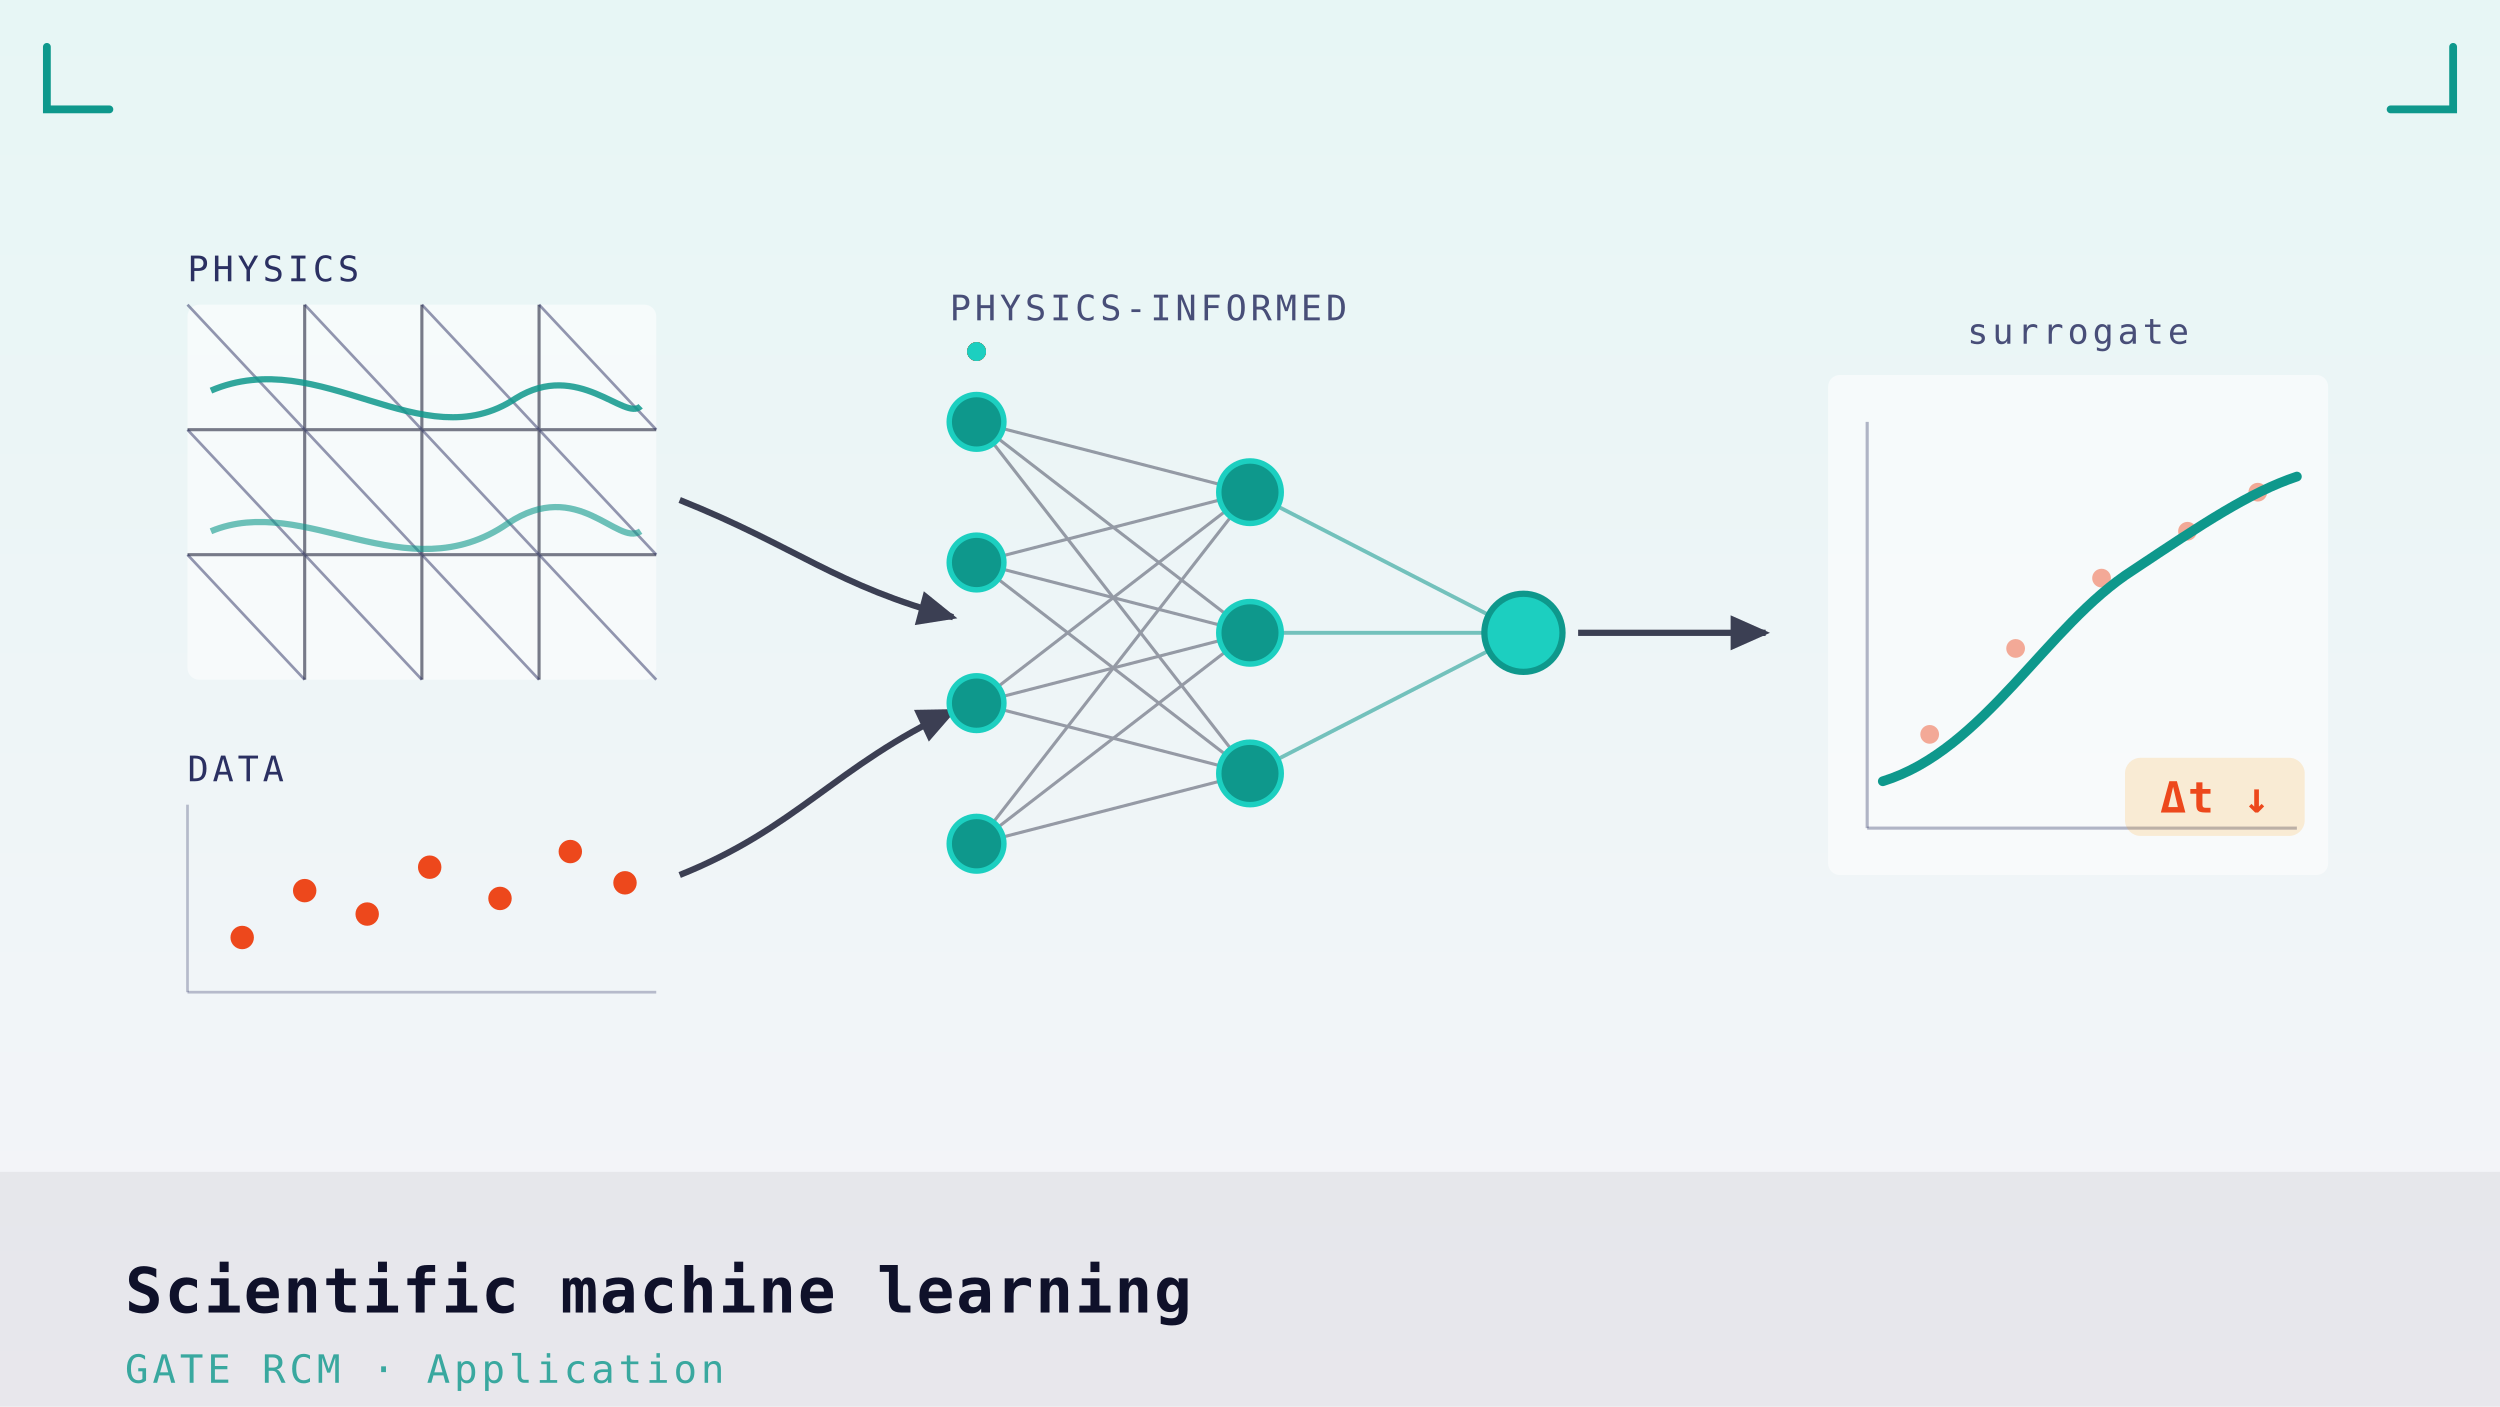
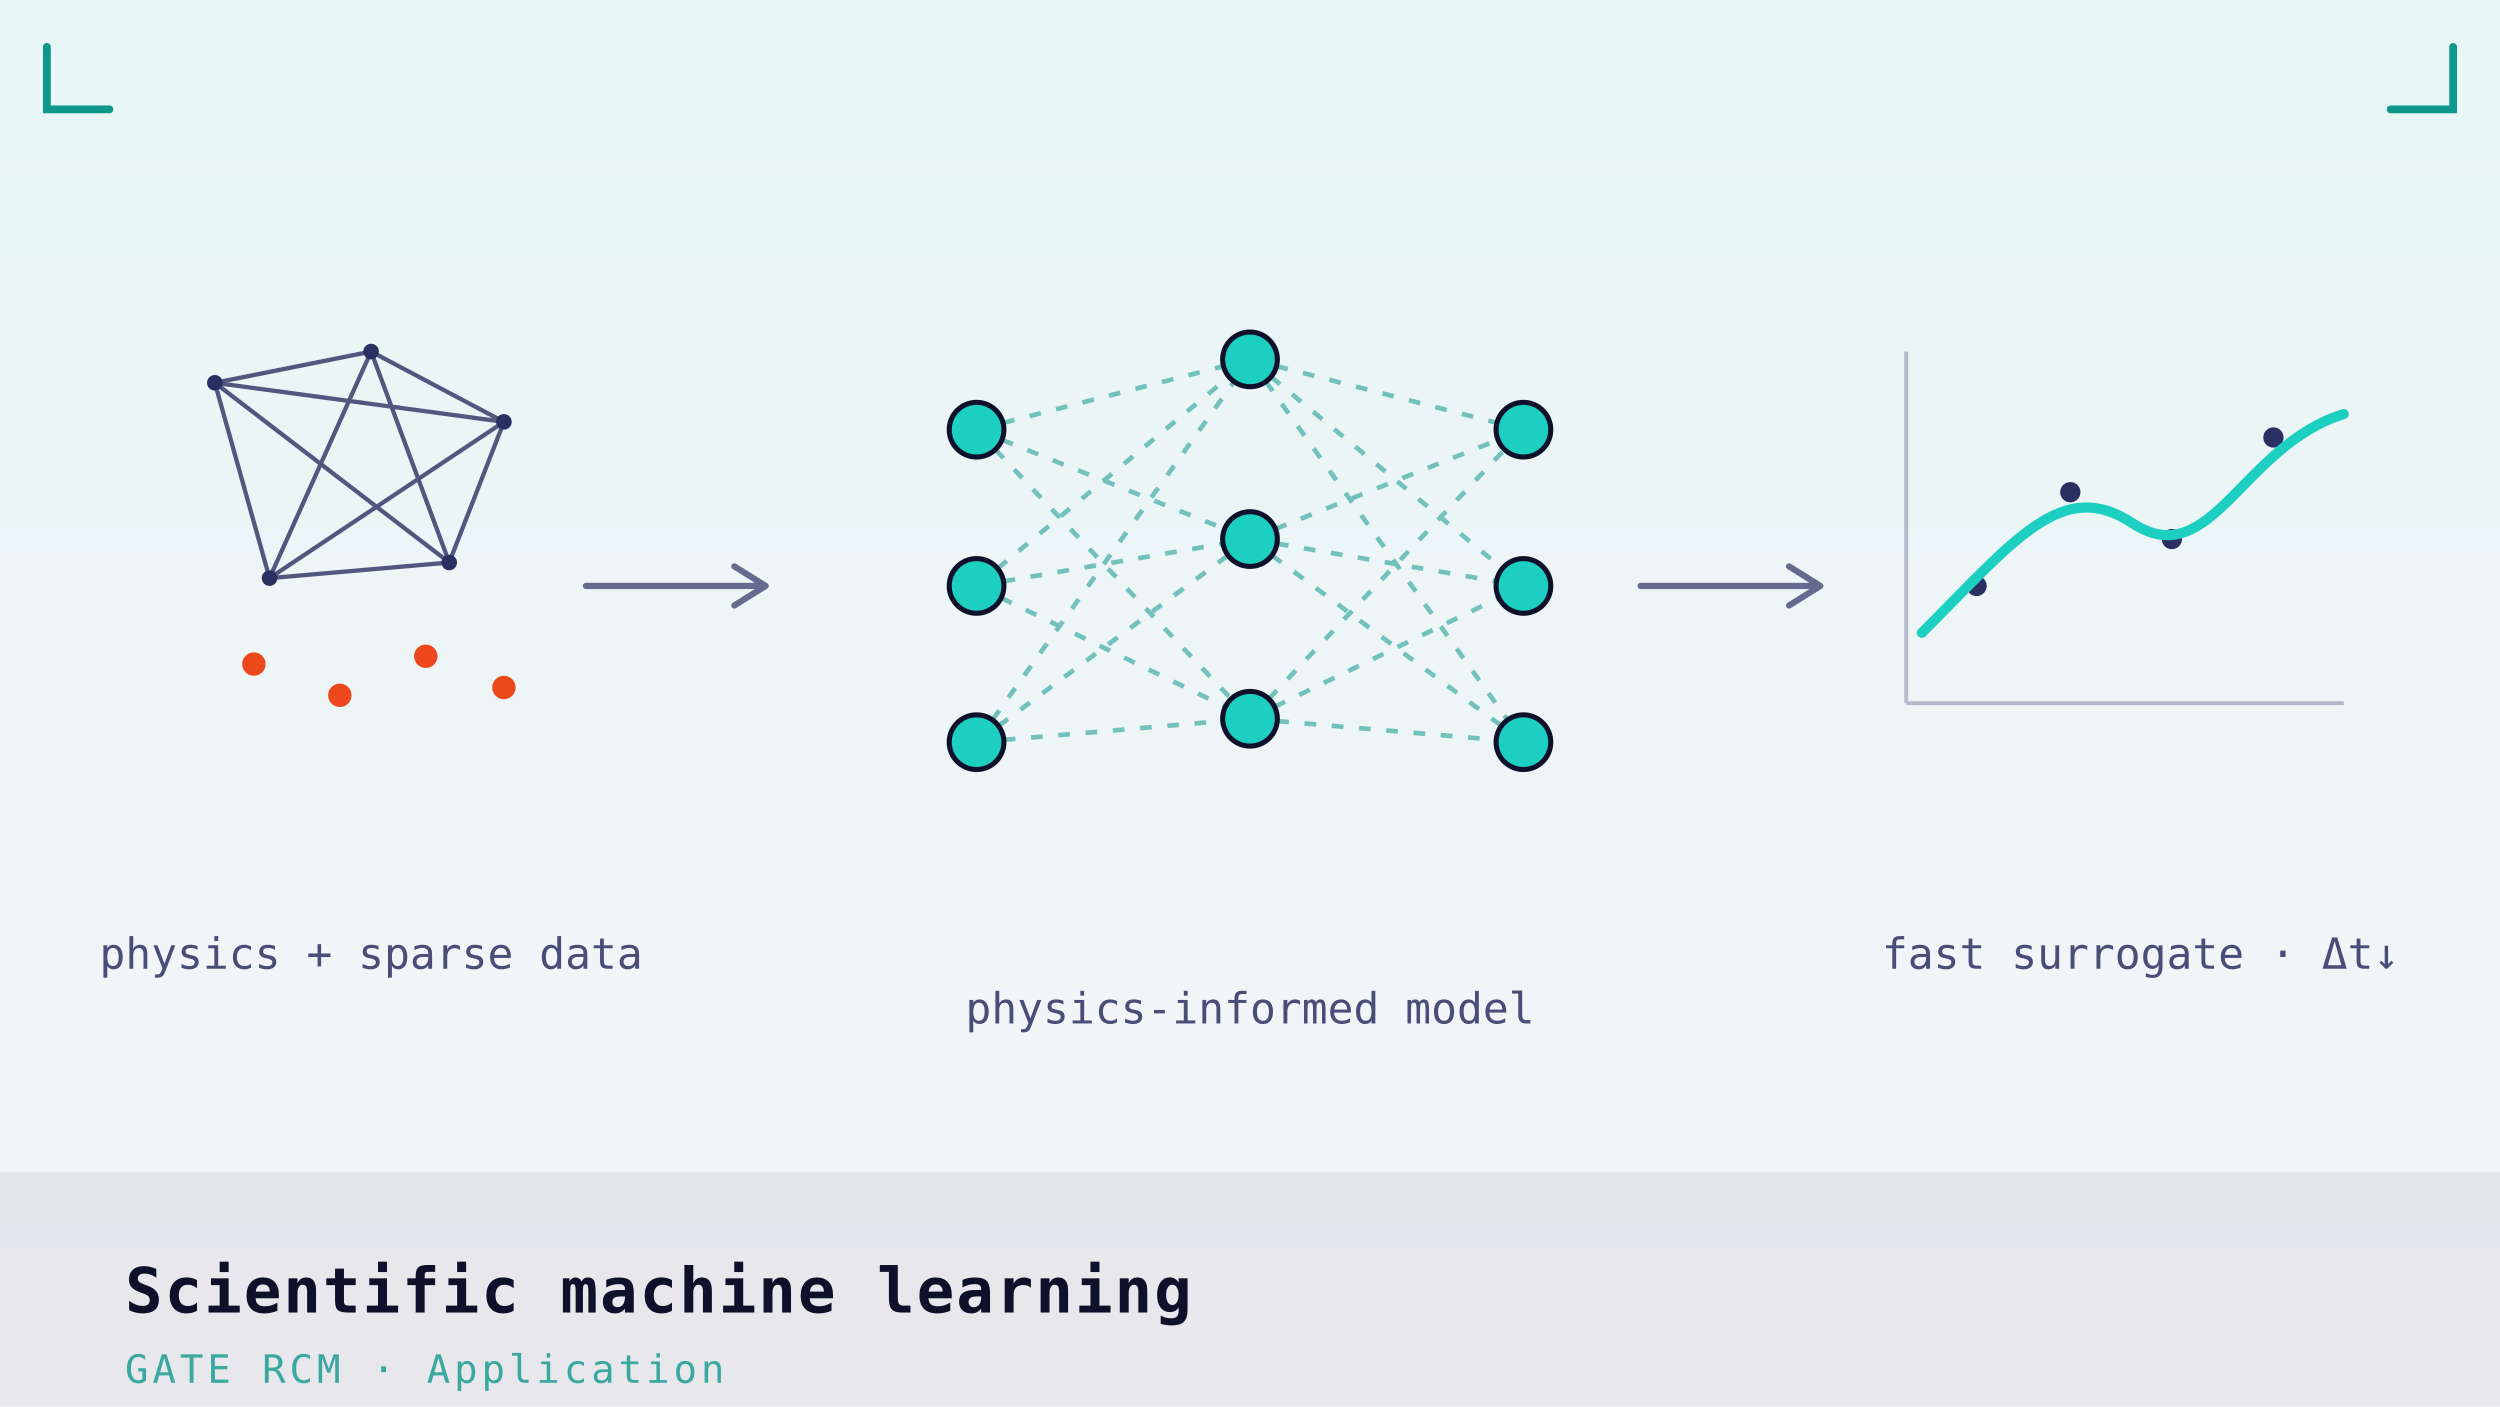
<svg xmlns="http://www.w3.org/2000/svg" viewBox="0 0 640 360" width="640" height="360">
  <defs>
-     <linearGradient id="smlbg" x1="0" y1="0" x2="0" y2="1">
+     <linearGradient id="sml-bg" x1="0" y1="0" x2="0" y2="1">
      <stop offset="0%" stop-color="#E7F6F5" />
      <stop offset="100%" stop-color="#F5F4F9" />
    </linearGradient>
  </defs>
-   <rect width="640" height="360" fill="url(#smlbg)" />
-   <g transform="translate(48,78)">
-     <rect x="0" y="0" width="120" height="96" fill="#FFFFFF" opacity="0.55" rx="3" />
-     <g stroke="#0F112A" stroke-width="0.8" fill="none" opacity="0.55">
-       <line x1="30" y1="0" x2="30" y2="96" />
-       <line x1="60" y1="0" x2="60" y2="96" />
-       <line x1="90" y1="0" x2="90" y2="96" />
-       <line x1="0" y1="32" x2="120" y2="32" />
-       <line x1="0" y1="64" x2="120" y2="64" />
+   <rect width="640" height="360" fill="url(#sml-bg)" />
+   <g transform="translate(95,120)">
+     <g stroke="#2B3062" stroke-width="1.1" fill="none" opacity="0.8">
+       <path d="M-40,-22 L0,-30 L34,-12 L20,24 L-26,28 L-40,-22 Z" />
+       <path d="M-40,-22 L20,24 M0,-30 L-26,28 M0,-30 L20,24 M34,-12 L-26,28 M-40,-22 L34,-12" />
    </g>
-     <g stroke="#2B3062" stroke-width="0.7" fill="none" opacity="0.5">
-       <line x1="0" y1="0" x2="30" y2="32" />
-       <line x1="30" y1="0" x2="60" y2="32" />
-       <line x1="60" y1="0" x2="90" y2="32" />
-       <line x1="90" y1="0" x2="120" y2="32" />
-       <line x1="0" y1="32" x2="30" y2="64" />
-       <line x1="30" y1="32" x2="60" y2="64" />
-       <line x1="60" y1="32" x2="90" y2="64" />
-       <line x1="90" y1="32" x2="120" y2="64" />
-       <line x1="0" y1="64" x2="30" y2="96" />
-       <line x1="30" y1="64" x2="60" y2="96" />
-       <line x1="60" y1="64" x2="90" y2="96" />
-       <line x1="90" y1="64" x2="120" y2="96" />
+     <g fill="#2B3062">
+       <circle cx="-40" cy="-22" r="2" />
+       <circle cx="0" cy="-30" r="2" />
+       <circle cx="34" cy="-12" r="2" />
+       <circle cx="20" cy="24" r="2" />
+       <circle cx="-26" cy="28" r="2" />
    </g>
-     <g fill="none" stroke="#0E988C" stroke-width="1.6" opacity="0.85">
-       <path d="M6,22 C34,10 60,40 84,24 C100,14 112,30 116,26" />
-       <path d="M6,58 C30,48 56,74 82,56 C100,44 110,62 116,58" opacity="0.7" />
-     </g>
-     <text x="0" y="-6" font-family="ui-monospace, monospace" font-size="9" fill="#2B3062" letter-spacing="1">PHYSICS</text>
-   </g>
-   <g transform="translate(48,206)">
-     <text x="0" y="-6" font-family="ui-monospace, monospace" font-size="9" fill="#2B3062" letter-spacing="1">DATA</text>
-     <line x1="0" y1="48" x2="120" y2="48" stroke="#2B3062" stroke-width="0.7" opacity="0.3" />
-     <line x1="0" y1="0" x2="0" y2="48" stroke="#2B3062" stroke-width="0.7" opacity="0.3" />
    <g fill="#ED481C">
-       <circle cx="14" cy="34" r="3" />
-       <circle cx="30" cy="22" r="3" />
-       <circle cx="46" cy="28" r="3" />
-       <circle cx="62" cy="16" r="3" />
-       <circle cx="80" cy="24" r="3" />
-       <circle cx="98" cy="12" r="3" />
-       <circle cx="112" cy="20" r="3" />
+       <circle cx="-30" cy="50" r="3" />
+       <circle cx="-8" cy="58" r="3" />
+       <circle cx="14" cy="48" r="3" />
+       <circle cx="34" cy="56" r="3" />
    </g>
  </g>
-   <defs>
-     <marker id="smlarr" viewBox="0 0 10 10" refX="8" refY="5" markerWidth="7" markerHeight="7" orient="auto-start-reverse">
-       <path d="M0,1 L9,5 L0,9 Z" fill="#0F112A" />
-     </marker>
-   </defs>
-   <g stroke="#0F112A" stroke-width="1.6" fill="none" opacity="0.8" marker-end="url(#smlarr)">
-     <path d="M174,128 C204,140 214,150 244,158" />
-     <path d="M174,224 C204,212 214,196 244,182" />
-   </g>
-   <g transform="translate(250,90)">
-     <text x="44" y="-8" font-family="ui-monospace, monospace" font-size="9" fill="#2B3062" letter-spacing="1" opacity="0.85" text-anchor="middle">PHYSICS-INFORMED</text>
-     <g stroke="#0F112A" stroke-width="0.8" opacity="0.4">
-       <line x1="0" y1="18" x2="70" y2="36" />
-       <line x1="0" y1="18" x2="70" y2="72" />
-       <line x1="0" y1="18" x2="70" y2="108" />
-       <line x1="0" y1="54" x2="70" y2="36" />
-       <line x1="0" y1="54" x2="70" y2="72" />
-       <line x1="0" y1="54" x2="70" y2="108" />
-       <line x1="0" y1="90" x2="70" y2="36" />
-       <line x1="0" y1="90" x2="70" y2="72" />
-       <line x1="0" y1="90" x2="70" y2="108" />
-       <line x1="0" y1="126" x2="70" y2="36" />
-       <line x1="0" y1="126" x2="70" y2="72" />
-       <line x1="0" y1="126" x2="70" y2="108" />
+   <text x="95" y="248" font-family="ui-monospace, monospace" font-size="11" fill="#2B3062" text-anchor="middle" opacity="0.85">physics + sparse data</text>
+   <path d="M150,150 L196,150 M188,145 L196,150 L188,155" fill="none" stroke="#2B3062" stroke-width="1.6" stroke-linecap="round" stroke-linejoin="round" opacity="0.7" />
+   <g>
+     <g stroke="#0E988C" stroke-width="1.2" fill="none" opacity="0.55" stroke-dasharray="3 4">
+       <line x1="250" y1="110" x2="320" y2="92" />
+       <line x1="250" y1="110" x2="320" y2="138" />
+       <line x1="250" y1="110" x2="320" y2="184" />
+       <line x1="250" y1="150" x2="320" y2="92" />
+       <line x1="250" y1="150" x2="320" y2="138" />
+       <line x1="250" y1="150" x2="320" y2="184" />
+       <line x1="250" y1="190" x2="320" y2="92" />
+       <line x1="250" y1="190" x2="320" y2="138" />
+       <line x1="250" y1="190" x2="320" y2="184" />
+       <line x1="320" y1="92" x2="390" y2="110" />
+       <line x1="320" y1="92" x2="390" y2="150" />
+       <line x1="320" y1="92" x2="390" y2="190" />
+       <line x1="320" y1="138" x2="390" y2="110" />
+       <line x1="320" y1="138" x2="390" y2="150" />
+       <line x1="320" y1="138" x2="390" y2="190" />
+       <line x1="320" y1="184" x2="390" y2="110" />
+       <line x1="320" y1="184" x2="390" y2="150" />
+       <line x1="320" y1="184" x2="390" y2="190" />
+       <animate attributeName="stroke-dashoffset" values="14;0" dur="1.1s" repeatCount="indefinite" />
    </g>
-     <g stroke="#0E988C" stroke-width="1" opacity="0.55">
-       <line x1="70" y1="36" x2="140" y2="72" />
-       <line x1="70" y1="72" x2="140" y2="72" />
-       <line x1="70" y1="108" x2="140" y2="72" />
-     </g>
-     <g fill="#ED481C">
-       <circle r="2.4">
-         <animateMotion dur="2.4s" repeatCount="indefinite" path="M0,18 L70,72" />
-       </circle>
-       <circle r="2.4">
-         <animateMotion dur="2.4s" begin="0.6s" repeatCount="indefinite" path="M0,54 L70,36" />
-       </circle>
-       <circle r="2.4">
-         <animateMotion dur="2.4s" begin="1.2s" repeatCount="indefinite" path="M0,90 L70,108" />
-       </circle>
-       <circle r="2.4">
-         <animateMotion dur="2.4s" begin="1.8s" repeatCount="indefinite" path="M0,126 L70,72" />
-       </circle>
-     </g>
-     <g fill="#1CCFC0">
-       <circle r="2.4">
-         <animateMotion dur="2.0s" begin="0.3s" repeatCount="indefinite" path="M70,36 L140,72" />
-       </circle>
-       <circle r="2.4">
-         <animateMotion dur="2.0s" begin="1.0s" repeatCount="indefinite" path="M70,108 L140,72" />
-       </circle>
-     </g>
-     <g fill="#0E988C" stroke="#1CCFC0" stroke-width="1.4">
-       <circle cx="0" cy="18" r="7" />
-       <circle cx="0" cy="54" r="7" />
-       <circle cx="0" cy="90" r="7" />
-       <circle cx="0" cy="126" r="7" />
-     </g>
-     <g fill="#0E988C" stroke="#1CCFC0" stroke-width="1.4">
-       <circle cx="70" cy="36" r="8" />
-       <circle cx="70" cy="72" r="8" />
-       <circle cx="70" cy="108" r="8" />
-     </g>
-     <circle cx="140" cy="72" r="10" fill="#1CCFC0" stroke="#0E988C" stroke-width="1.6">
-       <animate attributeName="r" values="10;12;10" dur="2.2s" repeatCount="indefinite" />
-     </circle>
-   </g>
-   <g stroke="#0F112A" stroke-width="1.6" fill="none" opacity="0.8" marker-end="url(#smlarr)">
-     <path d="M404,162 L452,162" />
-   </g>
-   <g transform="translate(468,96)">
-     <text x="64" y="-8" font-family="ui-monospace, monospace" font-size="9" fill="#2B3062" letter-spacing="1" opacity="0.85" text-anchor="middle">surrogate</text>
-     <rect x="0" y="0" width="128" height="128" fill="#FFFFFF" opacity="0.55" rx="3" />
-     <line x1="10" y1="116" x2="120" y2="116" stroke="#2B3062" stroke-width="0.8" opacity="0.35" />
-     <line x1="10" y1="12" x2="10" y2="116" stroke="#2B3062" stroke-width="0.8" opacity="0.35" />
-     <g fill="#ED481C" opacity="0.45">
-       <circle cx="26" cy="92" r="2.4" />
-       <circle cx="48" cy="70" r="2.4" />
-       <circle cx="70" cy="52" r="2.4" />
-       <circle cx="92" cy="40" r="2.4" />
-       <circle cx="110" cy="30" r="2.4" />
-     </g>
-     <path d="M14,104 C40,96 56,64 78,50 C96,38 108,30 120,26" fill="none" stroke="#0E988C" stroke-width="2.5" stroke-linecap="round" />
-     <g transform="translate(76,98)">
-       <rect x="0" y="0" width="46" height="20" rx="4" fill="#FD9600" opacity="0.16" />
-       <text x="23" y="14" font-family="ui-monospace, monospace" font-size="11" font-weight="700" fill="#ED481C" text-anchor="middle" letter-spacing="0.5">Δt ↓</text>
+     <g fill="#1CCFC0" stroke="#0F112A" stroke-width="1.3">
+       <circle cx="250" cy="110" r="7" />
+       <circle cx="250" cy="150" r="7" />
+       <circle cx="250" cy="190" r="7" />
+       <circle cx="320" cy="92" r="7" />
+       <circle cx="320" cy="138" r="7" />
+       <circle cx="320" cy="184" r="7" />
+       <circle cx="390" cy="110" r="7" />
+       <circle cx="390" cy="150" r="7" />
+       <circle cx="390" cy="190" r="7" />
    </g>
  </g>
+   <text x="320" y="262" font-family="ui-monospace, monospace" font-size="11" fill="#2B3062" text-anchor="middle" opacity="0.85">physics-informed model</text>
+   <path d="M420,150 L466,150 M458,145 L466,150 L458,155" fill="none" stroke="#2B3062" stroke-width="1.6" stroke-linecap="round" stroke-linejoin="round" opacity="0.7" />
+   <g transform="translate(500,120)">
+     <g stroke="#2B3062" stroke-width="1" opacity="0.3">
+       <line x1="-12" y1="60" x2="100" y2="60" />
+       <line x1="-12" y1="60" x2="-12" y2="-30" />
+     </g>
+     <g fill="#2B3062">
+       <circle cx="6" cy="30" r="2.6" />
+       <circle cx="30" cy="6" r="2.6" />
+       <circle cx="56" cy="18" r="2.6" />
+       <circle cx="82" cy="-8" r="2.6" />
+     </g>
+     <path d="M-8,42 C16,18 28,2 46,14 C66,27 74,-6 100,-14" fill="none" stroke="#1CCFC0" stroke-width="2.6" stroke-linecap="round" />
+   </g>
+   <text x="548" y="248" font-family="ui-monospace, monospace" font-size="11" fill="#2B3062" text-anchor="middle" opacity="0.85">fast surrogate · Δt↓</text>
  <rect x="0" y="300" width="640" height="60" fill="#0F112A" opacity="0.06" />
  <text x="32" y="336" font-family="ui-monospace, monospace" font-size="16" font-weight="700" fill="#0F112A" letter-spacing="0.5">Scientific machine learning</text>
  <text x="32" y="354" font-family="ui-monospace, monospace" font-size="10" fill="#0E988C" letter-spacing="1" opacity="0.8">GATE RCM · Application</text>
  <g stroke="#0E988C" stroke-width="2" fill="none" stroke-linecap="round">
    <polyline points="12,12 12,28 28,28" />
    <polyline points="628,12 628,28 612,28" />
  </g>
</svg>
